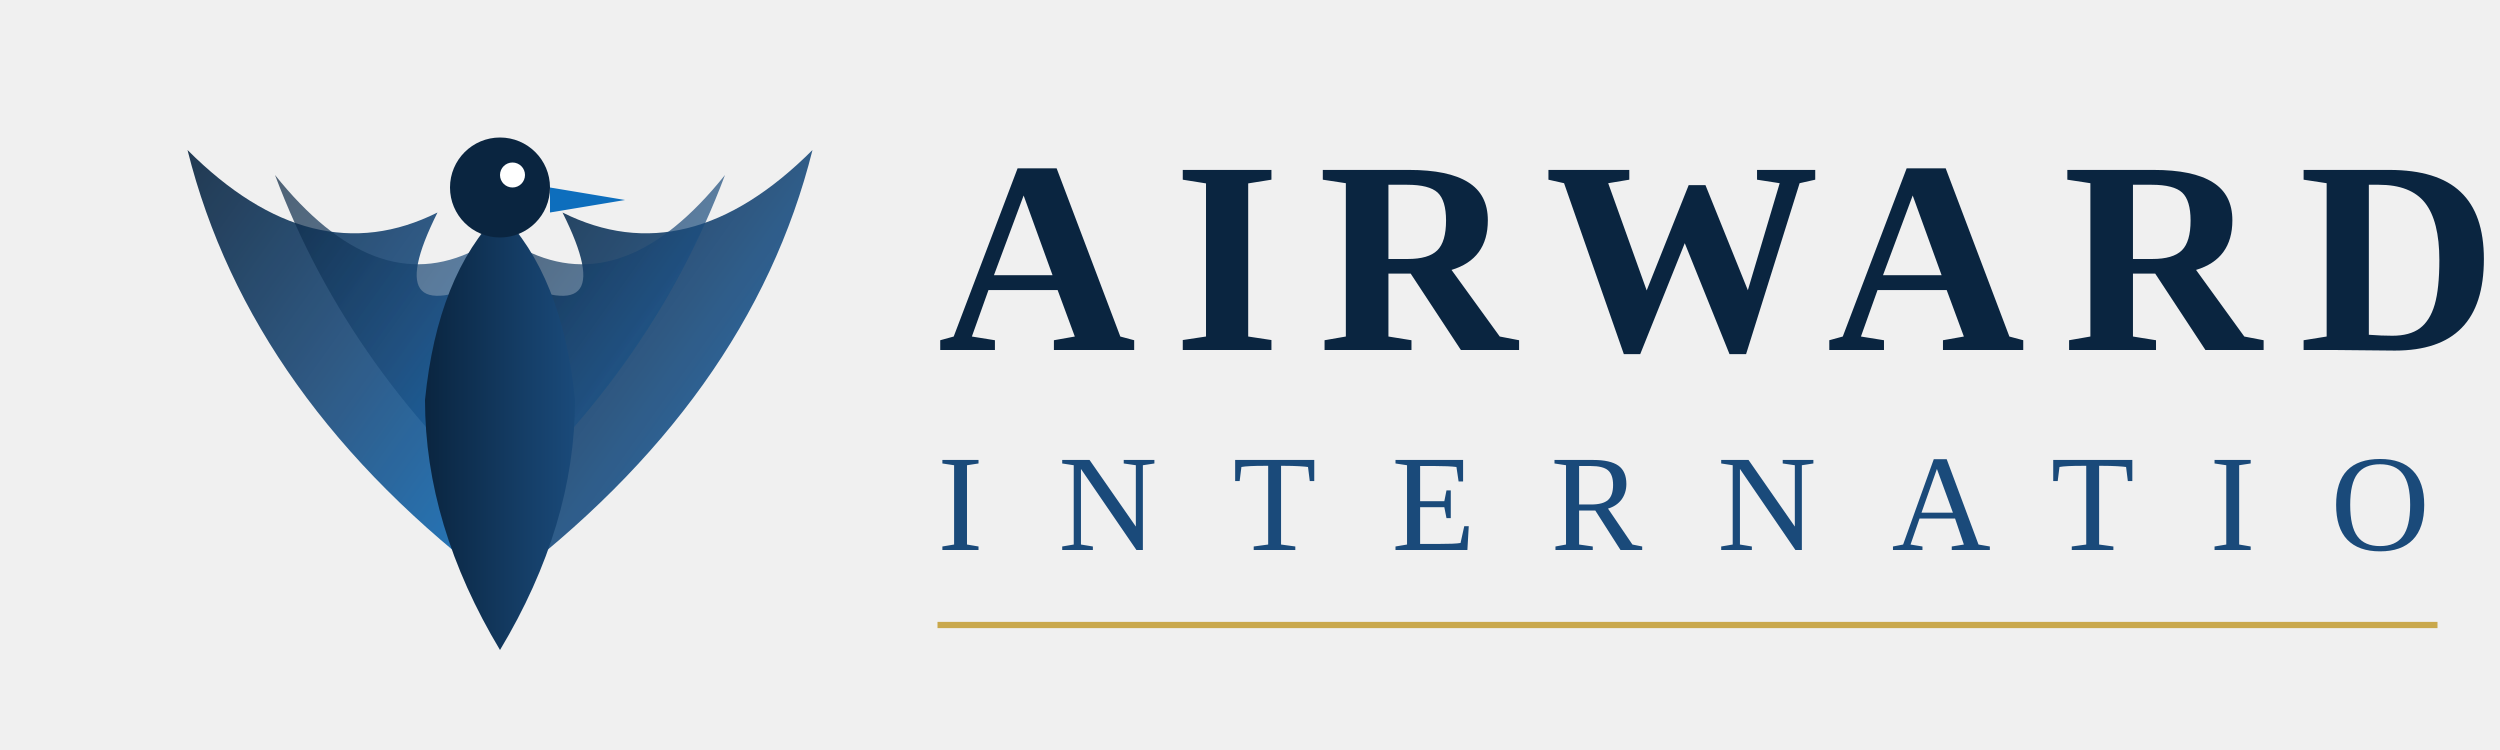
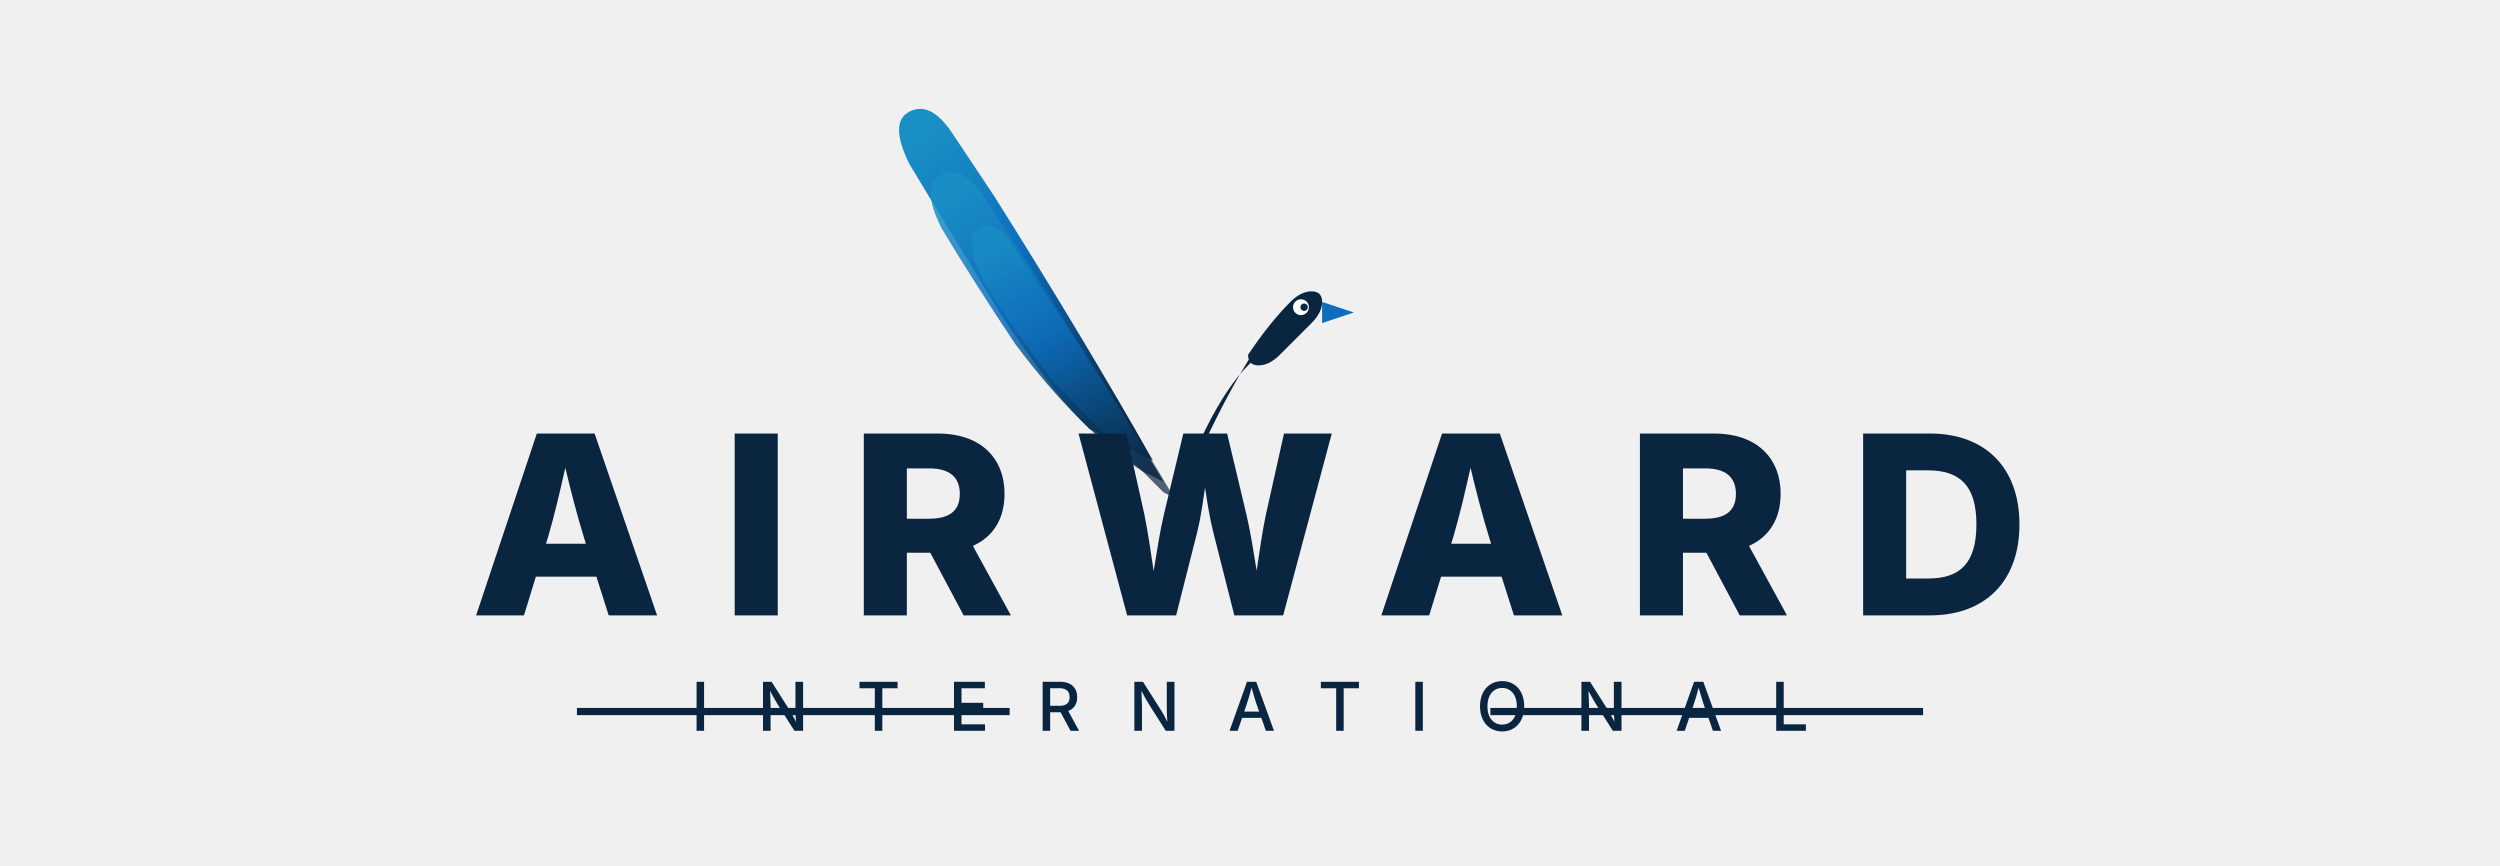
- <svg xmlns="http://www.w3.org/2000/svg" viewBox="0 0 200 60" fill="none">
+ <svg xmlns="http://www.w3.org/2000/svg" viewBox="0 0 520 180" fill="none">
  <defs>
-     <linearGradient id="wingGrad" x1="0%" y1="0%" x2="100%" y2="100%">
-       <stop offset="0%" stop-color="#0a2540" />
-       <stop offset="50%" stop-color="#1a4a7a" />
-       <stop offset="100%" stop-color="#0d6ebd" />
-     </linearGradient>
-     <linearGradient id="bodyGrad" x1="0%" y1="0%" x2="100%" y2="0%">
-       <stop offset="0%" stop-color="#0a2540" />
-       <stop offset="100%" stop-color="#1a4a7a" />
+     <linearGradient id="wg" x1="30%" y1="0%" x2="70%" y2="100%">
+       <stop offset="0%" stop-color="#1a8fc4" />
+       <stop offset="40%" stop-color="#0d6ebd" />
+       <stop offset="100%" stop-color="#0a2540" />
    </linearGradient>
  </defs>
-   <g transform="translate(10, 2)">
-     <path d="M30 45 Q10 30 5 10 Q15 20 25 15 Q20 25 30 20 Q25 30 30 25 Q30 35 30 45Z" fill="url(#wingGrad)" opacity="0.9" />
-     <path d="M32 40 Q18 28 12 12 Q20 22 28 18 Q24 28 32 24 Q30 32 32 40Z" fill="url(#wingGrad)" opacity="0.7" />
-     <path d="M30 45 Q50 30 55 10 Q45 20 35 15 Q40 25 30 20 Q35 30 30 25 Q30 35 30 45Z" fill="url(#wingGrad)" opacity="0.9" />
-     <path d="M28 40 Q42 28 48 12 Q40 22 32 18 Q36 28 28 24 Q30 32 28 40Z" fill="url(#wingGrad)" opacity="0.7" />
-     <path d="M30 15 Q25 20 24 30 Q24 40 30 50 Q36 40 36 30 Q35 20 30 15Z" fill="url(#bodyGrad)" />
-     <circle cx="30" cy="13" r="4" fill="#0a2540" />
-     <path d="M34 13 L40 14 L34 15Z" fill="#0d6ebd" />
-     <circle cx="31" cy="12" r="1" fill="white" />
+   <g transform="translate(165, 10) scale(1.1)">
+     <path d="M68 78 Q55 55 38 28 Q34 22 30 16 Q26 10 22 12 Q18 14 22 22 Q28 32 36 45 Q40 52 46 60 Q50 66 56 72 L68 78Z" fill="url(#wg)" />
+     <path d="M70 82 Q58 62 44 40 Q40 34 36 28 Q32 22 28 24 Q24 26 28 34 Q34 44 42 56 Q48 64 54 70 Q60 76 66 80 L70 82Z" fill="url(#wg)" opacity="0.85" />
+     <path d="M72 85 Q62 68 50 50 Q46 44 42 38 Q38 32 35 34 Q32 36 36 44 Q42 54 50 64 Q56 70 62 76 Q66 80 70 84 L72 85Z" fill="url(#wg)" opacity="0.7" />
+     <path d="M72 85 Q75 78 78 72 Q82 64 86 60 Q90 56 92 54 Q94 52 93 52 Q92 52 88 56 Q84 62 80 70 Q76 78 74 84 L72 85Z" fill="#0a2540" />
+     <path d="M86 58 Q90 52 94 48 Q96 46 98 46 Q100 46 100 48 Q100 50 98 52 Q96 54 92 58 Q90 60 88 60 Q86 60 86 58Z" fill="#0a2540" />
+     <path d="M100 48 L106 50 L100 52Z" fill="#0d6ebd" />
+     <circle cx="96" cy="49" r="1.5" fill="white" />
+     <circle cx="96.6" cy="49" r="0.7" fill="#0a2540" />
  </g>
-   <text x="75" y="28" font-family="Georgia, 'Times New Roman', serif" font-size="22" font-weight="bold" fill="#0a2540" letter-spacing="3">AIRWARD</text>
-   <text x="75" y="44" font-family="Georgia, 'Times New Roman', serif" font-size="11" fill="#1a4a7a" letter-spacing="6">INTERNATIONAL</text>
-   <line x1="75" y1="50" x2="195" y2="50" stroke="#c9a84c" stroke-width="0.5" />
+   <text x="260" y="128" text-anchor="middle" font-family="'Montserrat', 'Inter', 'Helvetica Neue', sans-serif" font-size="52" font-weight="800" fill="#0a2540" letter-spacing="12">AIRWARD</text>
+   <line x1="120" y1="148" x2="210" y2="148" stroke="#0a2540" stroke-width="1.5" />
+   <text x="260" y="152" text-anchor="middle" font-family="'Montserrat', 'Inter', 'Helvetica Neue', sans-serif" font-size="14" font-weight="500" fill="#0a2540" letter-spacing="10">INTERNATIONAL</text>
+   <line x1="310" y1="148" x2="400" y2="148" stroke="#0a2540" stroke-width="1.5" />
</svg>
